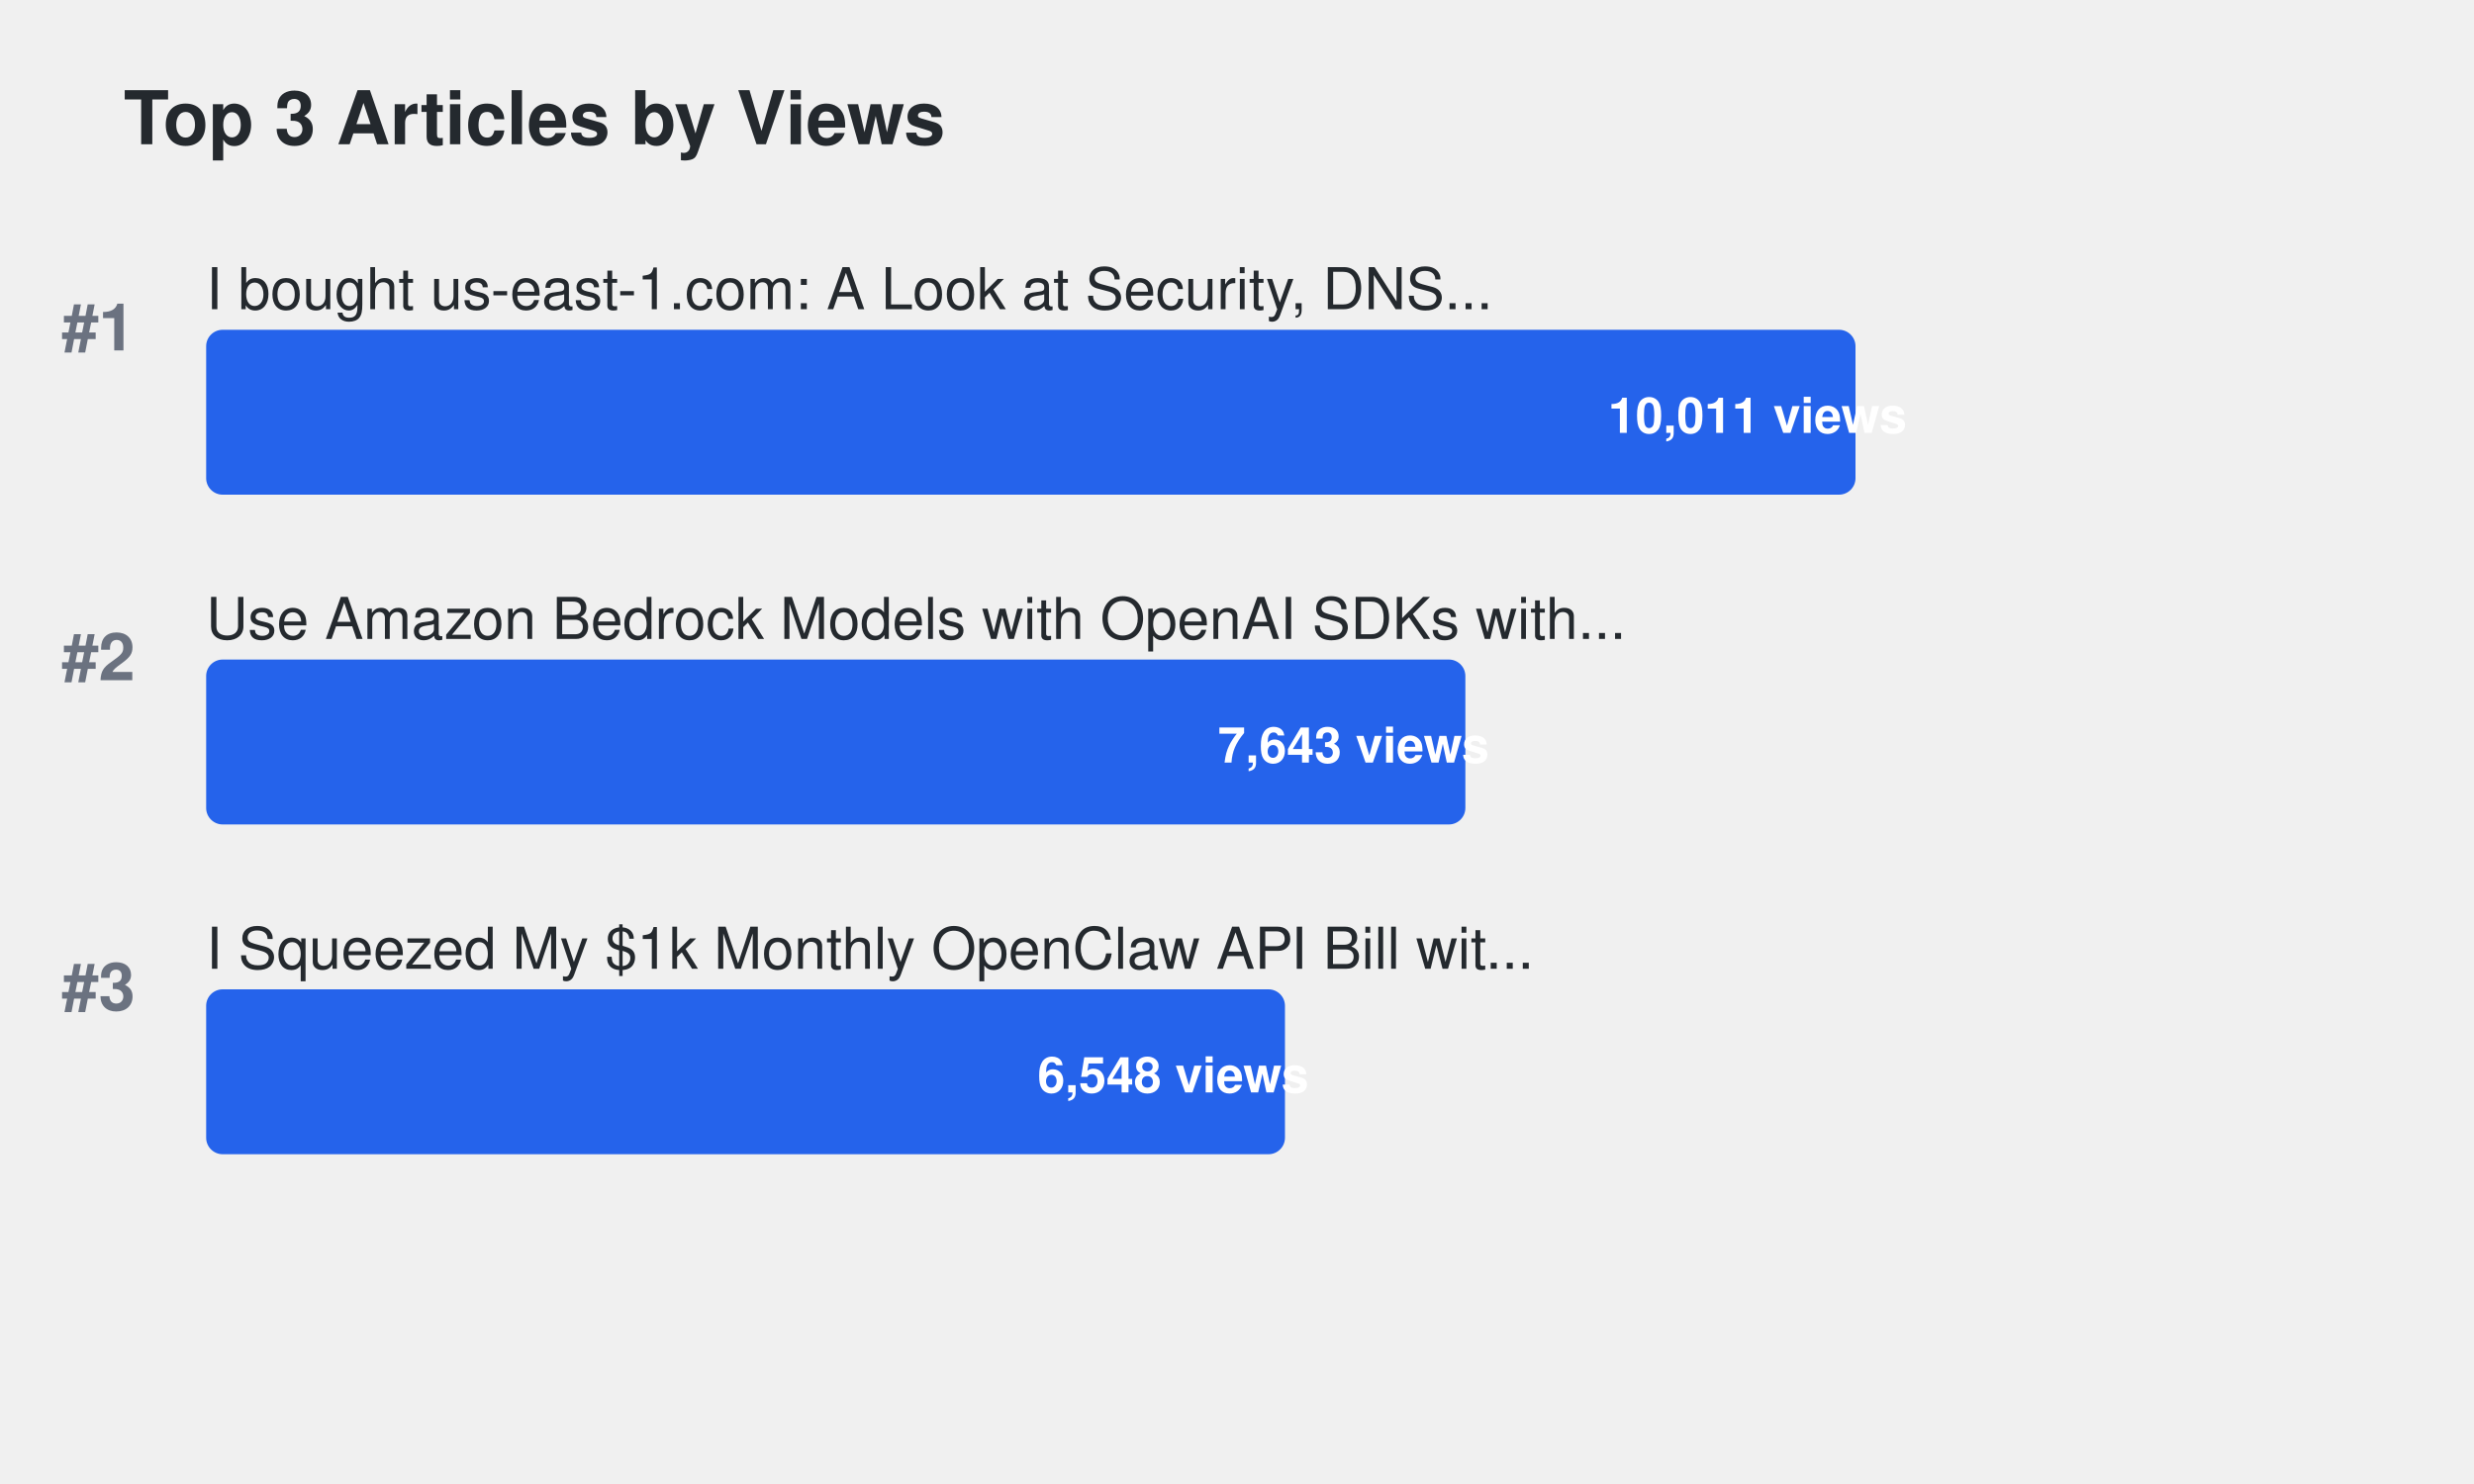
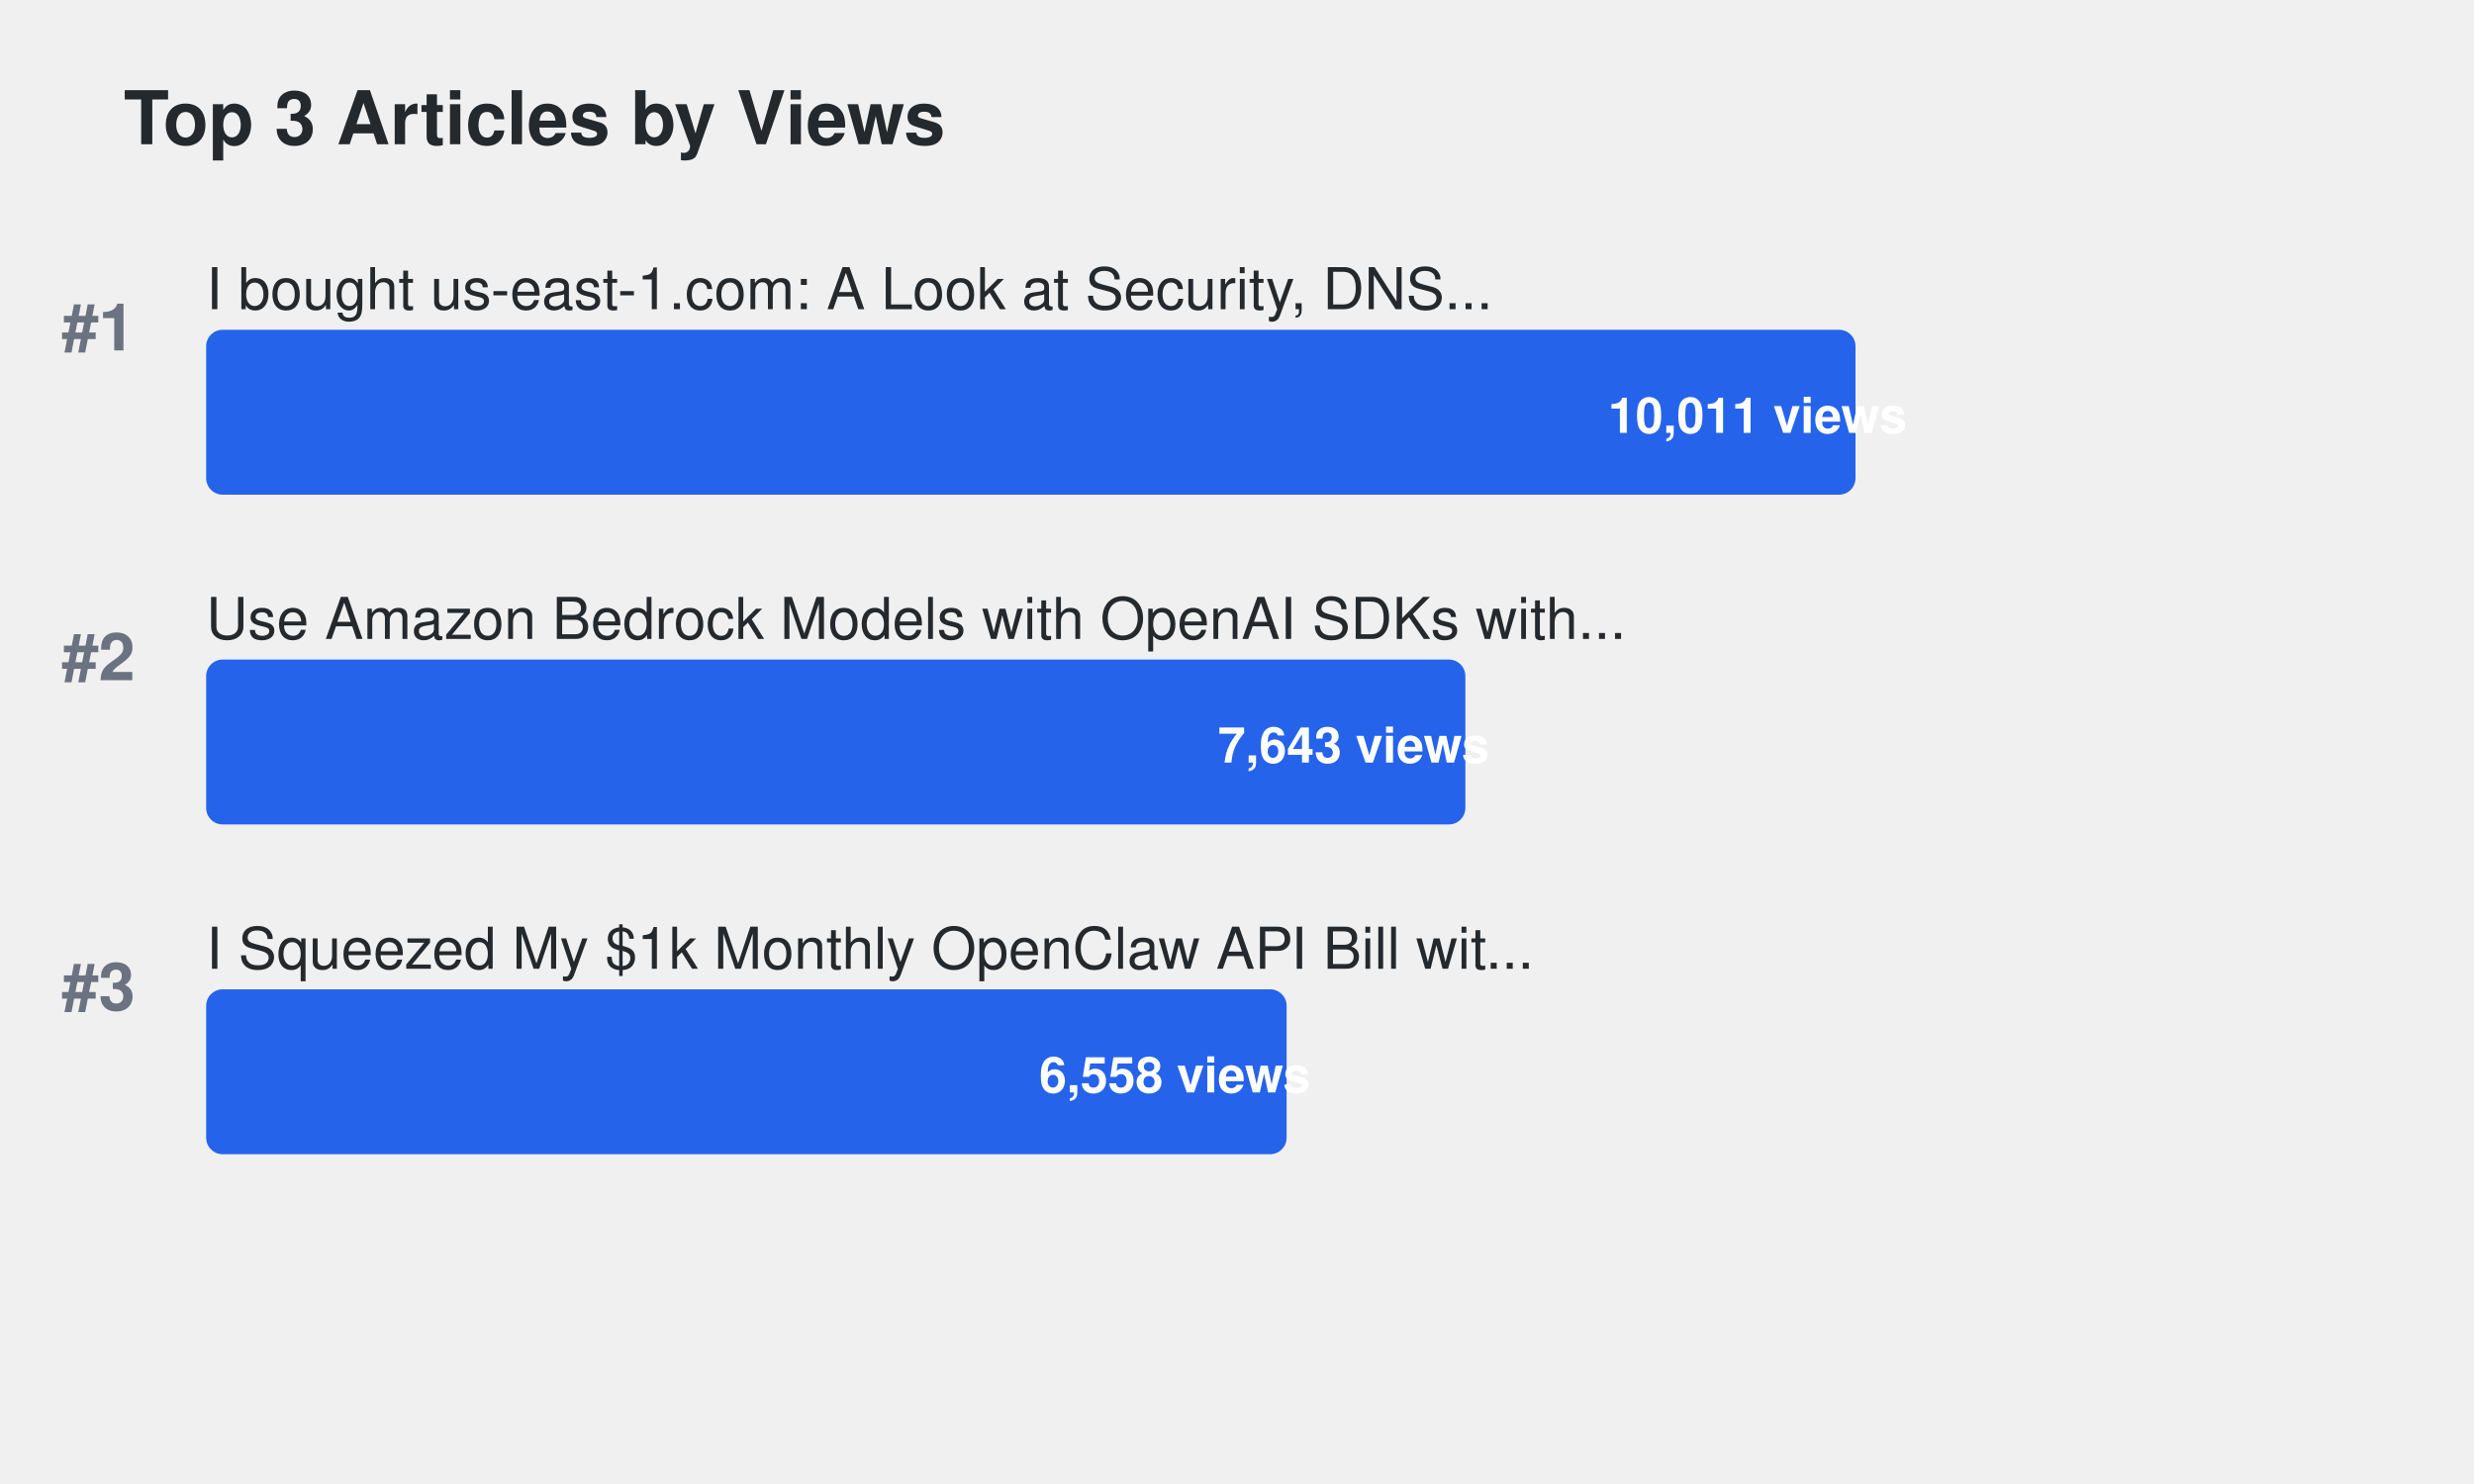
<svg xmlns="http://www.w3.org/2000/svg" width="600" height="360">
  <defs>
    <style>
.title { font-family: -apple-system, BlinkMacSystemFont, "Segoe UI", Helvetica, Arial, sans-serif; font-size: 18px; font-weight: 600; fill: #24292e; }
.article-title { font-family: -apple-system, BlinkMacSystemFont, "Segoe UI", Helvetica, Arial, sans-serif; font-size: 14px; font-weight: 500; fill: #24292e; }
.metric-value { font-family: -apple-system, BlinkMacSystemFont, "Segoe UI", Helvetica, Arial, sans-serif; font-size: 12px; font-weight: 600; fill: #ffffff; }
.rank { font-family: -apple-system, BlinkMacSystemFont, "Segoe UI", Helvetica, Arial, sans-serif; font-size: 16px; font-weight: 700; fill: #6b7280; }
.bar { rx: 4; ry: 4; }
.bar:hover { opacity: 0.8; cursor: pointer; }
a { text-decoration: none; }
a:hover .article-title { fill: #0969da; text-decoration: underline; }
a:hover .bar { opacity: 0.9; }
</style>
  </defs>
  <text x="30" y="35" class="title">Top 3 Articles by Views</text>
  <text x="15" y="85" class="rank">#1</text>
  <a href="https://dev.to/aws-builders/i-bought-us-east-1com-a-look-at-security-dns-traffic-and-protecting-aws-users-15ng" target="_blank">
    <text x="50" y="75" class="article-title">I bought us-east-1.com: A Look at Security, DNS...</text>
    <rect x="50" y="80" width="400.0" height="40" fill="#2563eb" class="bar">
</rect>
    <text x="390.0" y="105" class="metric-value" fill="#ffffff">10,011 views</text>
  </a>
  <text x="15" y="165" class="rank">#2</text>
  <a href="https://dev.to/aws-builders/use-amazon-bedrock-models-via-an-openai-api-compatible-serverless-endpoint-now-without-fixed-cost-5hf5" target="_blank">
    <text x="50" y="155" class="article-title">Use Amazon Bedrock Models with OpenAI SDKs with...</text>
    <rect x="50" y="160" width="305.384" height="40" fill="#2563eb" class="bar">
</rect>
    <text x="295.384" y="185" class="metric-value" fill="#ffffff">7,643 views</text>
  </a>
  <text x="15" y="245" class="rank">#3</text>
  <a href="https://dev.to/aws-builders/i-squeezed-my-1k-monthly-openclaw-api-bill-with-20month-in-aws-credits-heres-the-exact-setup-3gj4" target="_blank">
    <text x="50" y="235" class="article-title">I Squeezed My $1k Monthly OpenClaw API Bill wit...</text>
-     <rect x="50" y="240" width="261.632" height="40" fill="#2563eb" class="bar">
+     <rect x="50" y="240" width="262.032" height="40" fill="#2563eb" class="bar">
</rect>
-     <text x="251.632" y="265" class="metric-value" fill="#ffffff">6,548 views</text>
+     <text x="252.032" y="265" class="metric-value" fill="#ffffff">6,558 views</text>
  </a>
</svg>
